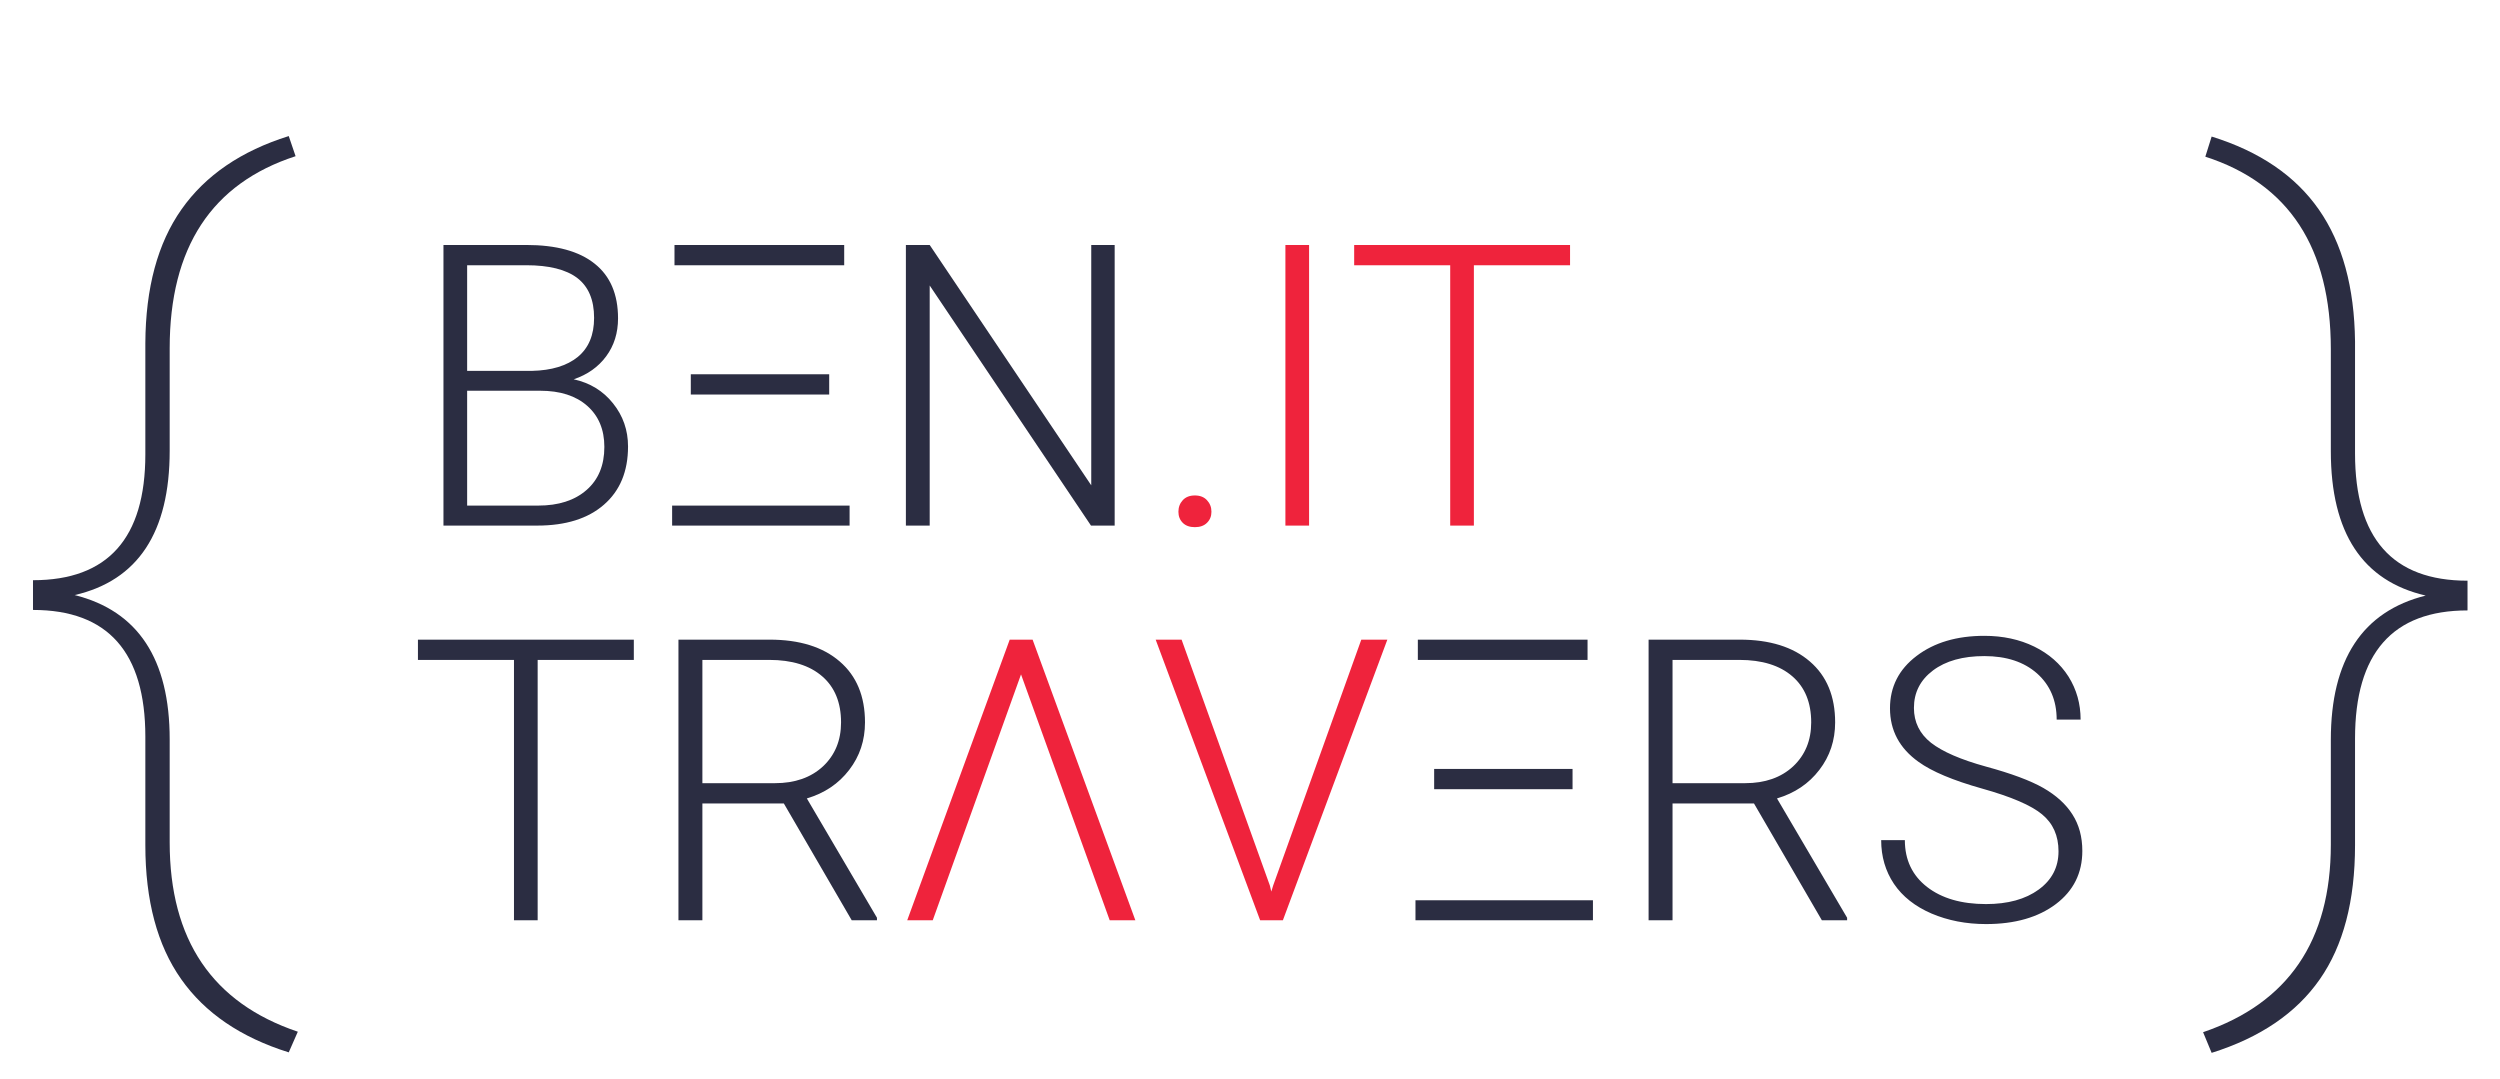
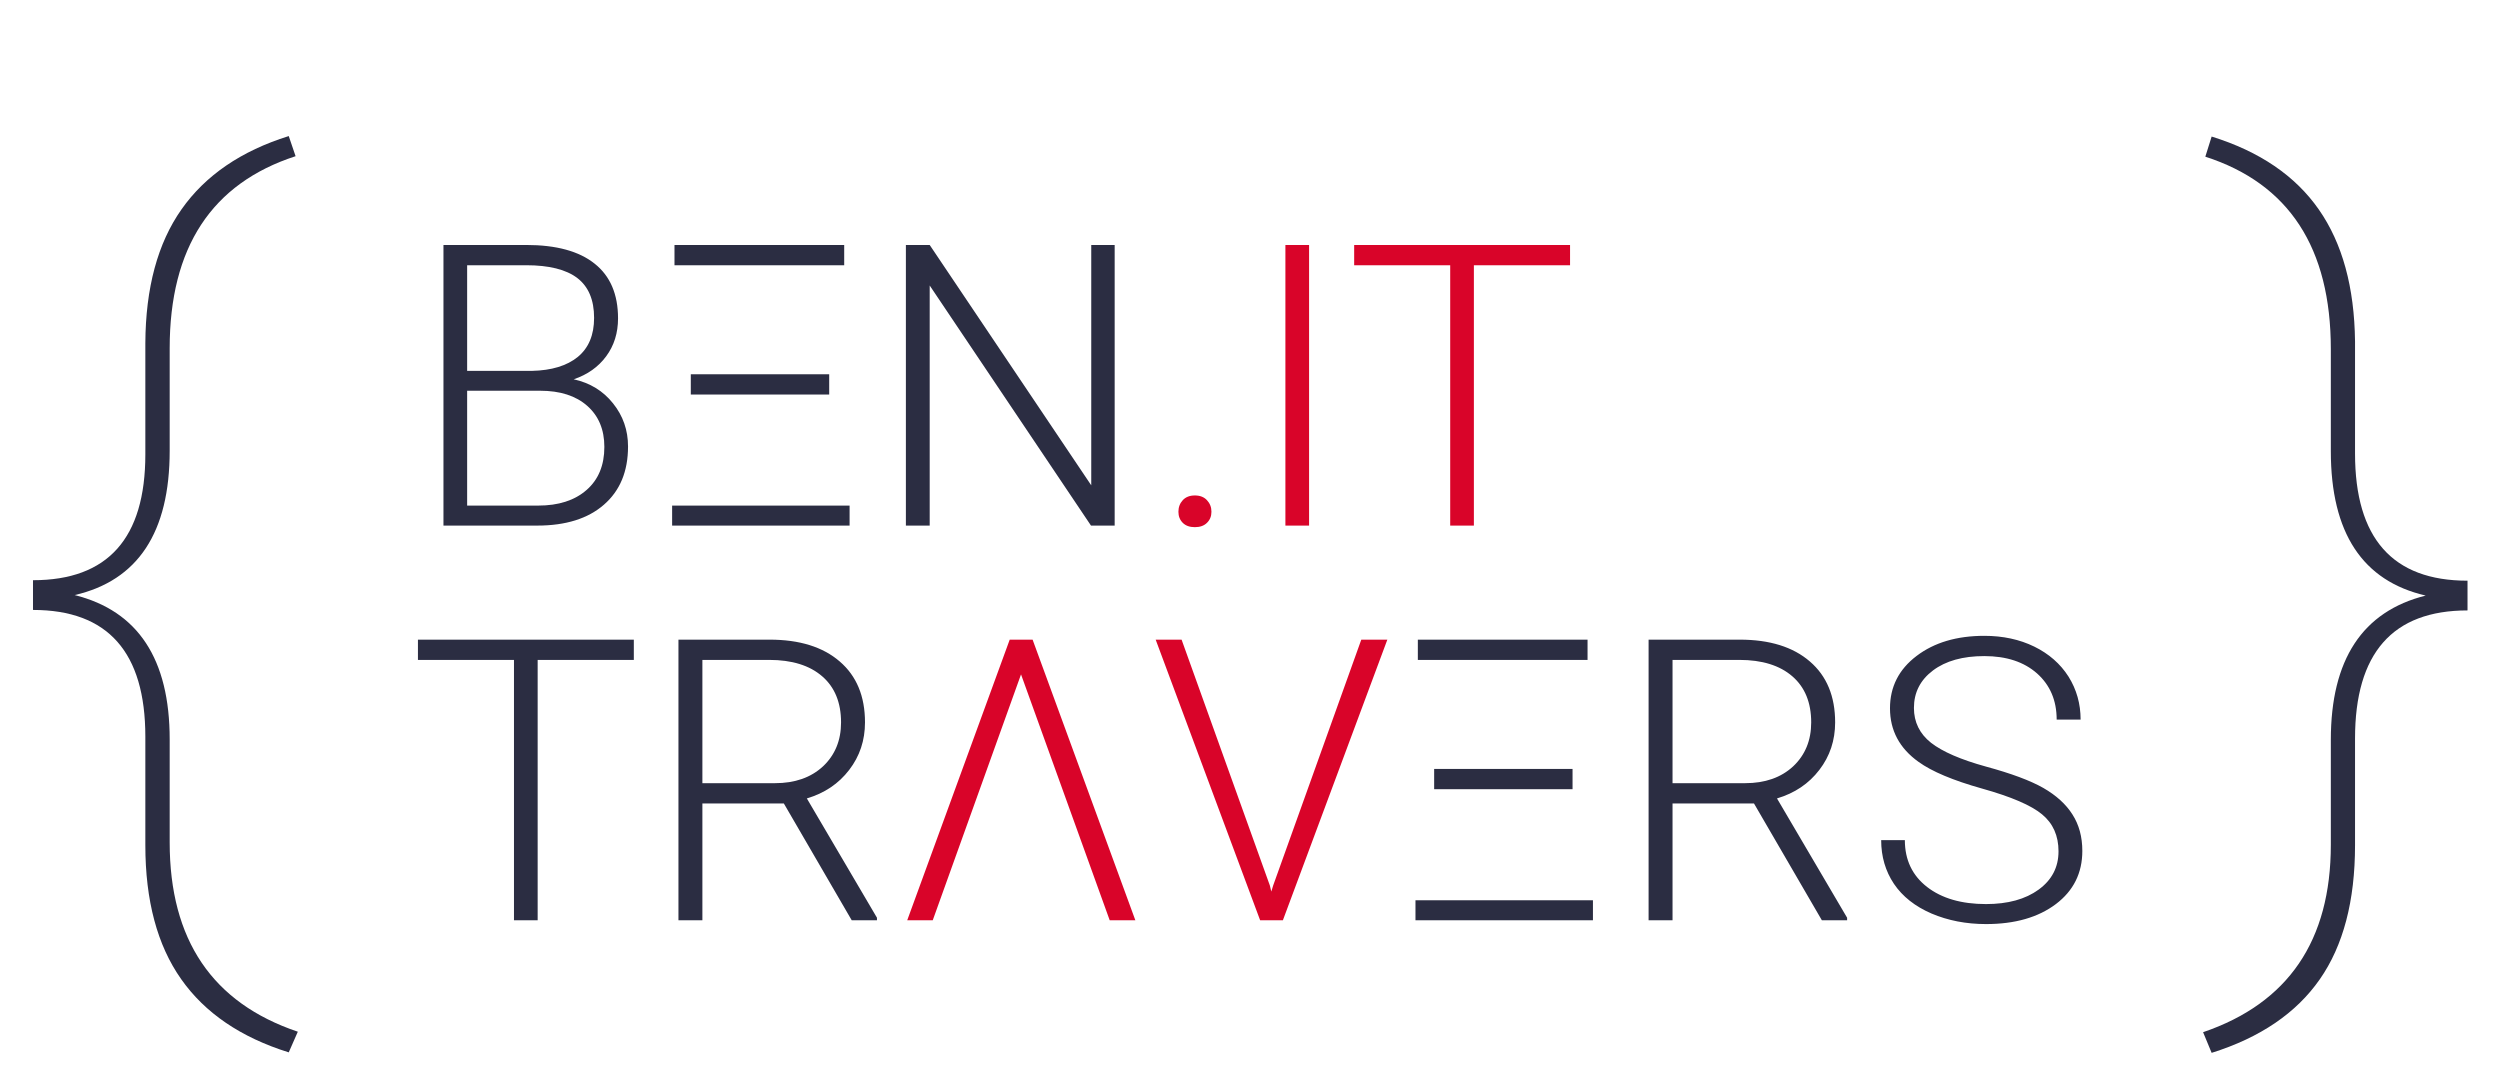
<svg xmlns="http://www.w3.org/2000/svg" viewBox="85 211.953 190.031 81.953">
  <g>
    <path d="M 126.026 252.529 L 118.896 252.529 L 118.896 231.199 L 125.186 231.199 C 127.473 231.199 129.206 231.672 130.386 232.619 C 131.573 233.559 132.166 234.946 132.166 236.779 C 132.166 237.886 131.866 238.846 131.266 239.659 C 130.666 240.472 129.843 241.056 128.796 241.409 C 130.036 241.682 131.033 242.292 131.786 243.239 C 132.546 244.186 132.926 245.279 132.926 246.519 C 132.926 248.406 132.316 249.879 131.096 250.939 C 129.883 251.999 128.193 252.529 126.026 252.529 Z M 126.246 242.279 L 120.696 242.279 L 120.696 251.009 L 126.096 251.009 C 127.643 251.009 128.866 250.616 129.766 249.829 C 130.673 249.042 131.126 247.949 131.126 246.549 C 131.126 245.236 130.693 244.196 129.826 243.429 C 128.959 242.662 127.766 242.279 126.246 242.279 Z M 120.696 232.739 L 120.696 240.769 L 125.616 240.769 C 127.116 240.736 128.279 240.382 129.106 239.709 C 129.933 239.029 130.346 238.039 130.346 236.739 C 130.346 235.372 129.919 234.362 129.066 233.709 C 128.213 233.062 126.919 232.739 125.186 232.739 L 120.696 232.739 ZM 136.277 252.529 L 136.277 251.009 L 149.767 251.009 L 149.767 252.529 L 136.277 252.529 Z M 137.697 242.569 L 137.697 241.029 L 148.217 241.029 L 148.217 242.569 L 137.697 242.569 Z M 136.457 232.739 L 136.457 231.199 L 149.357 231.199 L 149.357 232.739 L 136.457 232.739 ZM 169.916 231.199 L 169.916 252.529 L 168.116 252.529 L 155.856 234.279 L 155.856 252.529 L 154.046 252.529 L 154.046 231.199 L 155.856 231.199 L 168.136 249.469 L 168.136 231.199 L 169.916 231.199 Z" transform="matrix(1, 0, 0, 1, -0.1875, -0.625)" style="fill: rgb(43, 45, 66); white-space: pre;" />
-     <path d="M 174.762 251.479 C 174.762 251.132 174.872 250.839 175.092 250.599 C 175.312 250.359 175.618 250.239 176.012 250.239 C 176.405 250.239 176.712 250.359 176.932 250.599 C 177.158 250.839 177.272 251.132 177.272 251.479 C 177.272 251.819 177.158 252.099 176.932 252.319 C 176.712 252.539 176.405 252.649 176.012 252.649 C 175.618 252.649 175.312 252.539 175.092 252.319 C 174.872 252.099 174.762 251.819 174.762 251.479 ZM 184.694 231.199 L 184.694 252.529 L 182.894 252.529 L 182.894 231.199 L 184.694 231.199 ZM 204.531 231.199 L 204.531 232.739 L 197.221 232.739 L 197.221 252.529 L 195.421 252.529 L 195.421 232.739 L 188.121 232.739 L 188.121 231.199 L 204.531 231.199 Z" transform="matrix(1, 0, 0, 1, -0.1875, -0.625)" style="fill: rgb(239, 35, 60); white-space: pre;" />
+     <path d="M 174.762 251.479 C 174.762 251.132 174.872 250.839 175.092 250.599 C 175.312 250.359 175.618 250.239 176.012 250.239 C 176.405 250.239 176.712 250.359 176.932 250.599 C 177.158 250.839 177.272 251.132 177.272 251.479 C 177.272 251.819 177.158 252.099 176.932 252.319 C 176.712 252.539 176.405 252.649 176.012 252.649 C 175.618 252.649 175.312 252.539 175.092 252.319 C 174.872 252.099 174.762 251.819 174.762 251.479 ZM 184.694 231.199 L 184.694 252.529 L 182.894 252.529 L 182.894 231.199 L 184.694 231.199 ZM 204.531 231.199 L 204.531 232.739 L 197.221 232.739 L 197.221 252.529 L 195.421 252.529 L 195.421 232.739 L 188.121 232.739 L 188.121 231.199 L 204.531 231.199 Z" transform="matrix(1, 0, 0, 1, -0.1875, -0.625)" style="fill: rgb(217, 4, 41); white-space: pre;" />
    <path d="M 133.366 261.199 L 133.366 262.739 L 126.056 262.739 L 126.056 282.529 L 124.256 282.529 L 124.256 262.739 L 116.956 262.739 L 116.956 261.199 L 133.366 261.199 ZM 149.928 282.529 L 144.768 273.649 L 138.578 273.649 L 138.578 282.529 L 136.758 282.529 L 136.758 261.199 L 143.688 261.199 C 145.961 261.199 147.738 261.752 149.018 262.859 C 150.298 263.959 150.938 265.502 150.938 267.489 C 150.938 268.856 150.538 270.059 149.738 271.099 C 148.938 272.146 147.865 272.869 146.518 273.269 L 151.848 282.339 L 151.848 282.529 L 149.928 282.529 Z M 138.578 262.739 L 138.578 272.109 L 144.098 272.109 C 145.611 272.109 146.828 271.682 147.748 270.829 C 148.661 269.969 149.118 268.856 149.118 267.489 C 149.118 265.982 148.641 264.816 147.688 263.989 C 146.728 263.156 145.385 262.739 143.658 262.739 L 138.578 262.739 Z" transform="matrix(1, 0, 0, 1, -0.1875, -0.625)" style="fill: rgb(43, 45, 66); white-space: pre;" />
-     <path d="M 169.538 282.529 L 162.798 263.839 L 156.088 282.529 L 154.148 282.529 L 161.938 261.199 L 163.678 261.199 L 171.488 282.529 L 169.538 282.529 ZM 175.003 261.199 L 181.713 279.889 L 181.823 280.349 L 181.963 279.889 L 188.663 261.199 L 190.643 261.199 L 182.703 282.529 L 180.973 282.529 L 173.033 261.199 L 175.003 261.199 Z" transform="matrix(1, 0, 0, 1, -0.1875, -0.625)" style="fill: rgb(239, 35, 60); white-space: pre;" />
+     <path d="M 169.538 282.529 L 162.798 263.839 L 156.088 282.529 L 154.148 282.529 L 161.938 261.199 L 163.678 261.199 L 171.488 282.529 L 169.538 282.529 ZM 175.003 261.199 L 181.713 279.889 L 181.823 280.349 L 181.963 279.889 L 188.663 261.199 L 190.643 261.199 L 182.703 282.529 L 180.973 282.529 L 173.033 261.199 L 175.003 261.199 Z" transform="matrix(1, 0, 0, 1, -0.1875, -0.625)" style="fill: rgb(217, 4, 41); white-space: pre;" />
    <path d="M 192.781 282.529 L 192.781 281.009 L 206.271 281.009 L 206.271 282.529 L 192.781 282.529 Z M 194.201 272.569 L 194.201 271.029 L 204.721 271.029 L 204.721 272.569 L 194.201 272.569 Z M 192.961 262.739 L 192.961 261.199 L 205.861 261.199 L 205.861 262.739 L 192.961 262.739 ZM 223.671 282.529 L 218.511 273.649 L 212.321 273.649 L 212.321 282.529 L 210.501 282.529 L 210.501 261.199 L 217.431 261.199 C 219.704 261.199 221.481 261.752 222.761 262.859 C 224.041 263.959 224.681 265.502 224.681 267.489 C 224.681 268.856 224.281 270.059 223.481 271.099 C 222.681 272.146 221.607 272.869 220.261 273.269 L 225.591 282.339 L 225.591 282.529 L 223.671 282.529 Z M 212.321 262.739 L 212.321 272.109 L 217.841 272.109 C 219.354 272.109 220.571 271.682 221.491 270.829 C 222.404 269.969 222.861 268.856 222.861 267.489 C 222.861 265.982 222.384 264.816 221.431 263.989 C 220.471 263.156 219.127 262.739 217.401 262.739 L 212.321 262.739 ZM 241.66 277.289 C 241.66 276.102 241.244 275.166 240.41 274.479 C 239.584 273.792 238.064 273.139 235.85 272.519 C 233.644 271.899 232.034 271.222 231.02 270.489 C 229.574 269.456 228.85 268.099 228.85 266.419 C 228.85 264.786 229.524 263.459 230.87 262.439 C 232.21 261.419 233.927 260.909 236.02 260.909 C 237.434 260.909 238.7 261.182 239.82 261.729 C 240.934 262.276 241.8 263.036 242.42 264.009 C 243.034 264.989 243.34 266.079 243.34 267.279 L 241.52 267.279 C 241.52 265.826 241.024 264.656 240.03 263.769 C 239.037 262.889 237.7 262.449 236.02 262.449 C 234.387 262.449 233.087 262.812 232.12 263.539 C 231.154 264.266 230.67 265.216 230.67 266.389 C 230.67 267.469 231.104 268.352 231.97 269.039 C 232.844 269.719 234.237 270.322 236.15 270.849 C 238.064 271.369 239.514 271.909 240.5 272.469 C 241.487 273.036 242.227 273.709 242.72 274.489 C 243.22 275.269 243.47 276.192 243.47 277.259 C 243.47 278.939 242.8 280.286 241.46 281.299 C 240.114 282.312 238.344 282.819 236.15 282.819 C 234.644 282.819 233.264 282.552 232.01 282.019 C 230.757 281.479 229.804 280.726 229.15 279.759 C 228.504 278.792 228.18 277.686 228.18 276.439 L 229.98 276.439 C 229.98 277.939 230.544 279.126 231.67 279.999 C 232.79 280.866 234.284 281.299 236.15 281.299 C 237.81 281.299 239.144 280.932 240.15 280.199 C 241.157 279.466 241.66 278.496 241.66 277.289 Z" transform="matrix(1, 0, 0, 1, -0.1875, -0.625)" style="fill: rgb(43, 45, 66); white-space: pre;" />
    <path d="M 107.638 290.376 L 106.948 291.946 C 103.301 290.806 100.575 288.949 98.768 286.376 C 96.955 283.803 96.048 280.409 96.048 276.196 L 96.048 267.956 C 96.048 261.529 93.201 258.316 87.508 258.316 L 87.508 256.056 C 93.201 256.056 96.048 252.866 96.048 246.486 L 96.048 238.046 C 96.068 233.833 96.985 230.439 98.798 227.866 C 100.611 225.286 103.328 223.429 106.948 222.296 L 107.468 223.826 C 101.088 225.899 97.898 230.766 97.898 238.426 L 97.898 246.216 C 97.898 252.416 95.491 256.073 90.678 257.186 C 95.491 258.393 97.898 262.049 97.898 268.156 L 97.898 275.986 C 97.898 283.393 101.145 288.189 107.638 290.376 Z" transform="matrix(1, 0, 0, 1, 0, 0)" style="fill: rgb(43, 45, 66); white-space: pre;" />
    <path d="M 253.112 291.983 L 252.462 290.413 C 258.935 288.206 262.172 283.456 262.172 276.163 L 262.172 268.193 C 262.172 262.086 264.575 258.43 269.382 257.223 C 264.575 256.11 262.172 252.453 262.172 246.253 L 262.172 238.493 C 262.172 230.793 258.992 225.916 252.632 223.863 L 253.112 222.333 C 256.759 223.466 259.475 225.316 261.262 227.883 C 263.049 230.443 263.965 233.786 264.012 237.913 L 264.012 246.423 C 264.012 252.87 266.862 256.093 272.562 256.093 L 272.562 258.353 C 266.862 258.353 264.012 261.6 264.012 268.093 L 264.012 276.193 C 264.012 280.433 263.119 283.833 261.332 286.393 C 259.545 288.96 256.805 290.823 253.112 291.983 Z" transform="matrix(1, 0, 0, 1, 0, 0)" style="fill: rgb(43, 45, 66); white-space: pre;" />
  </g>
</svg>
